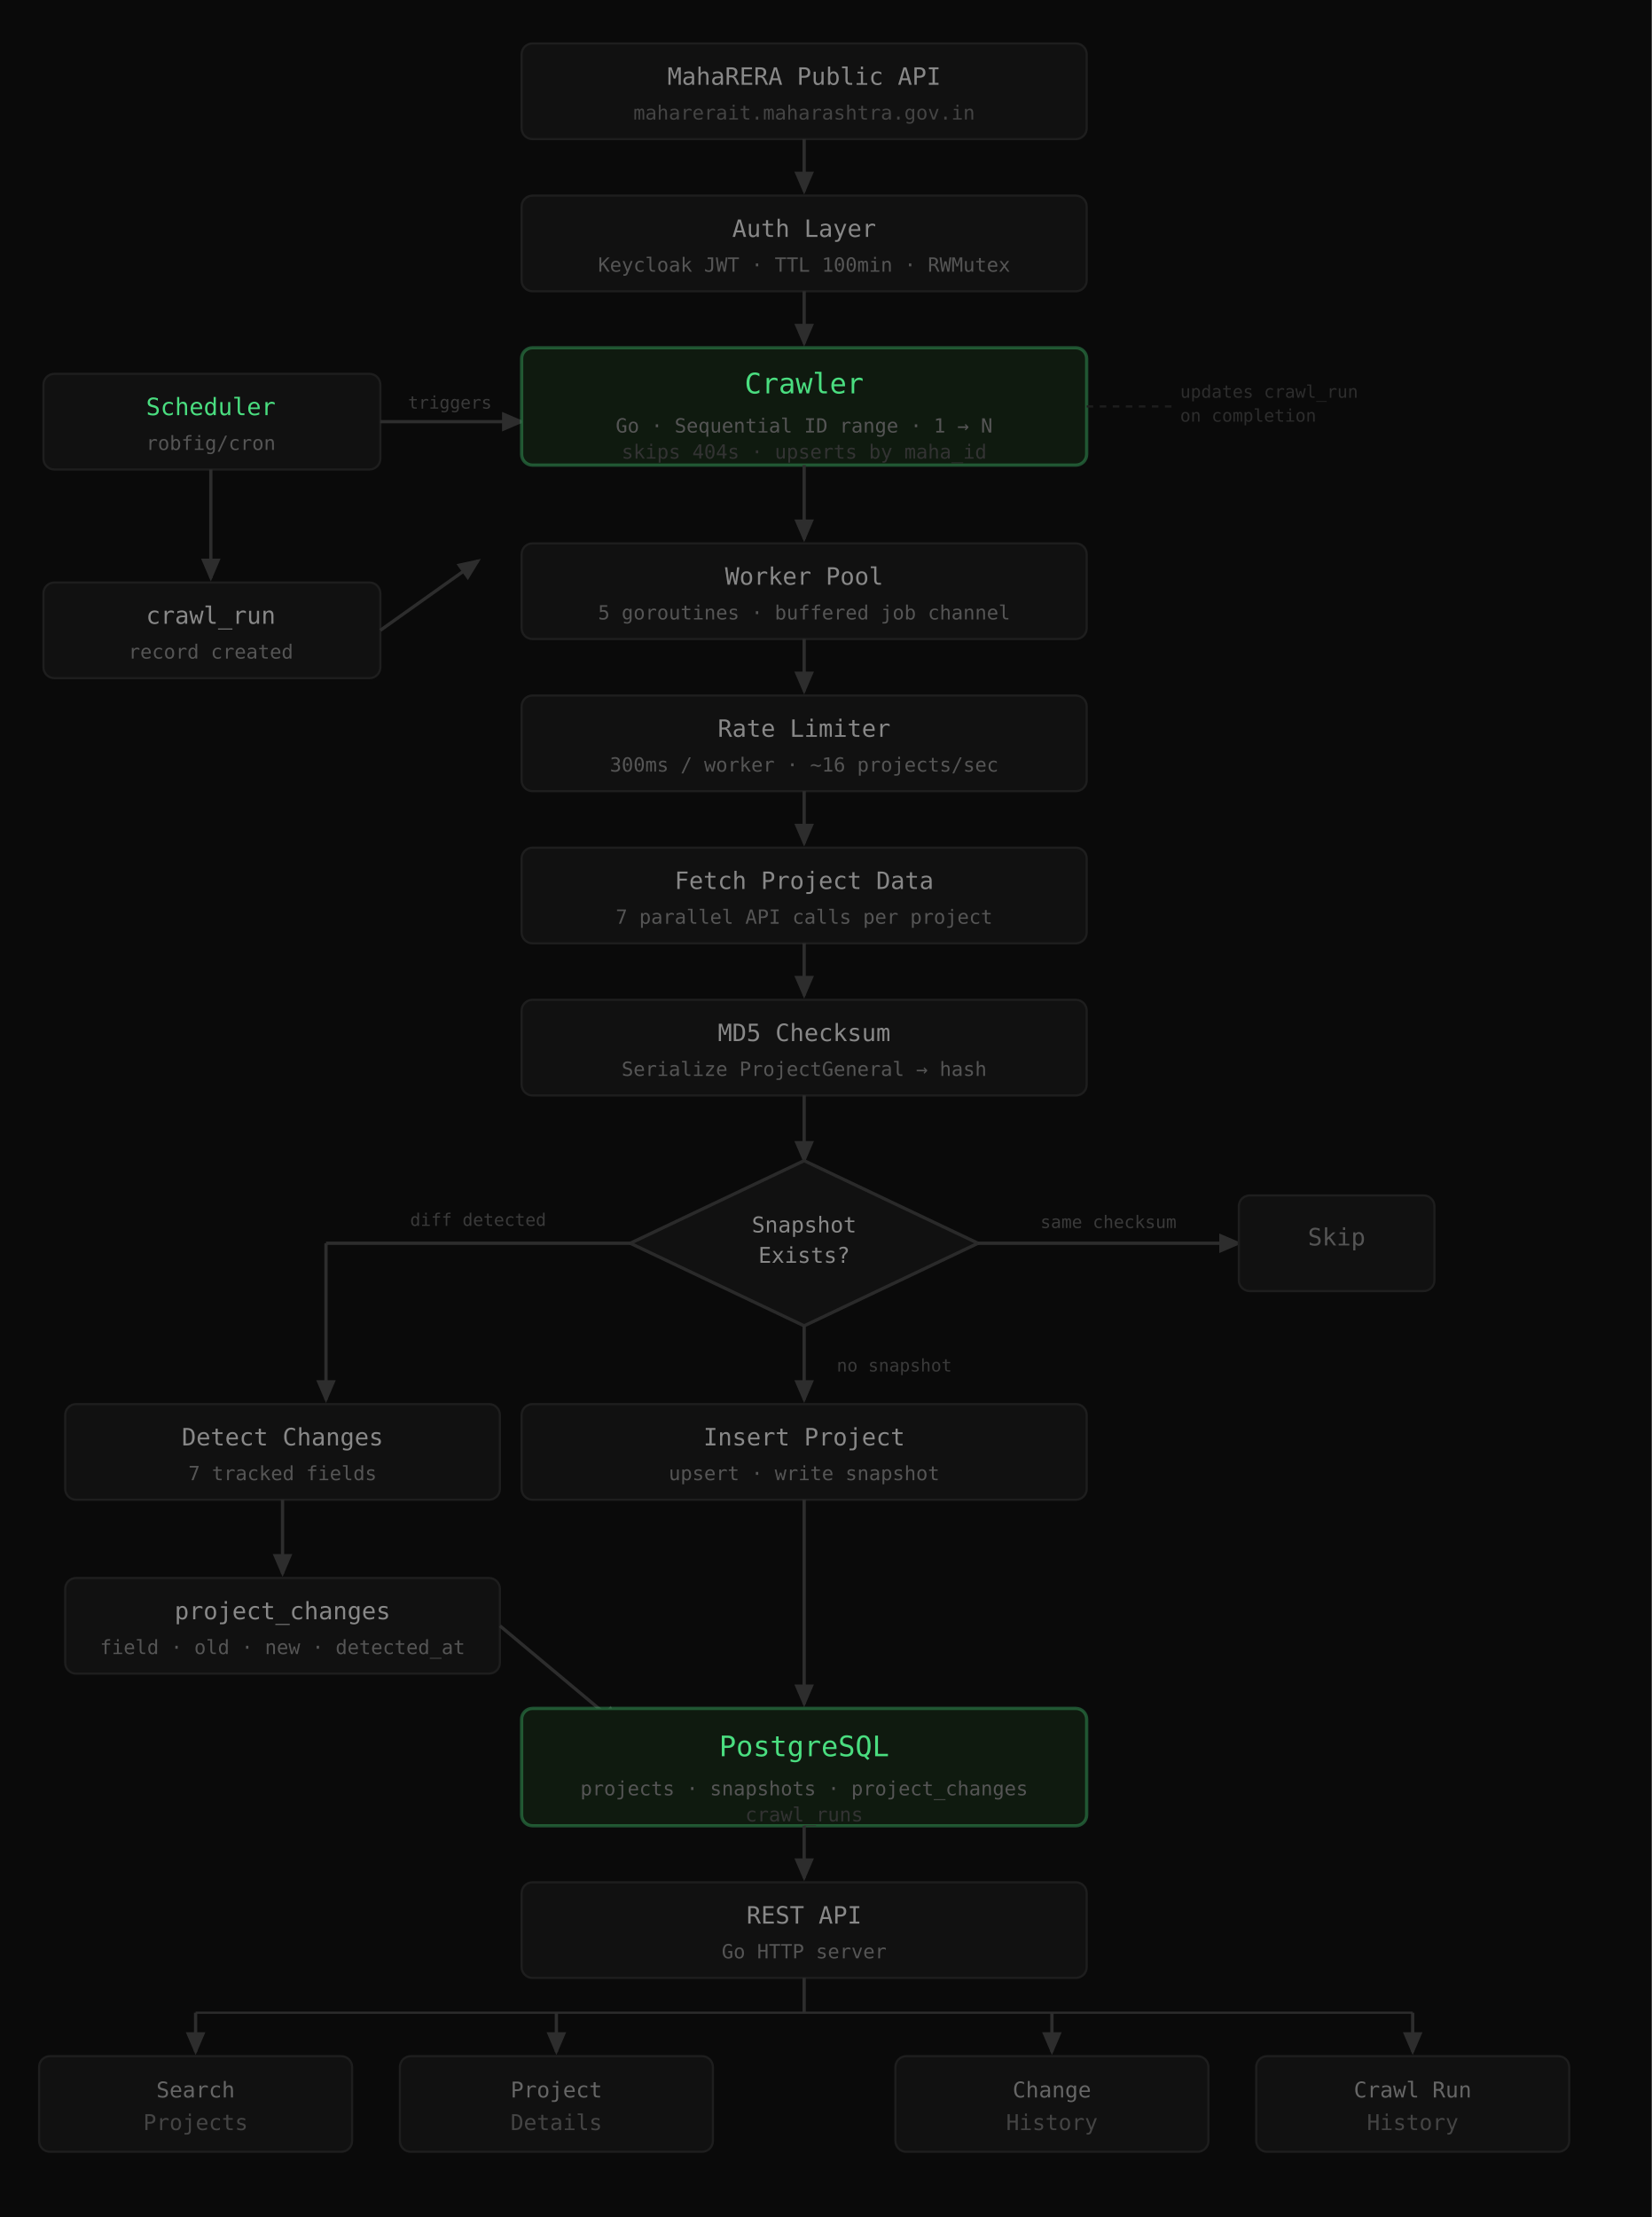
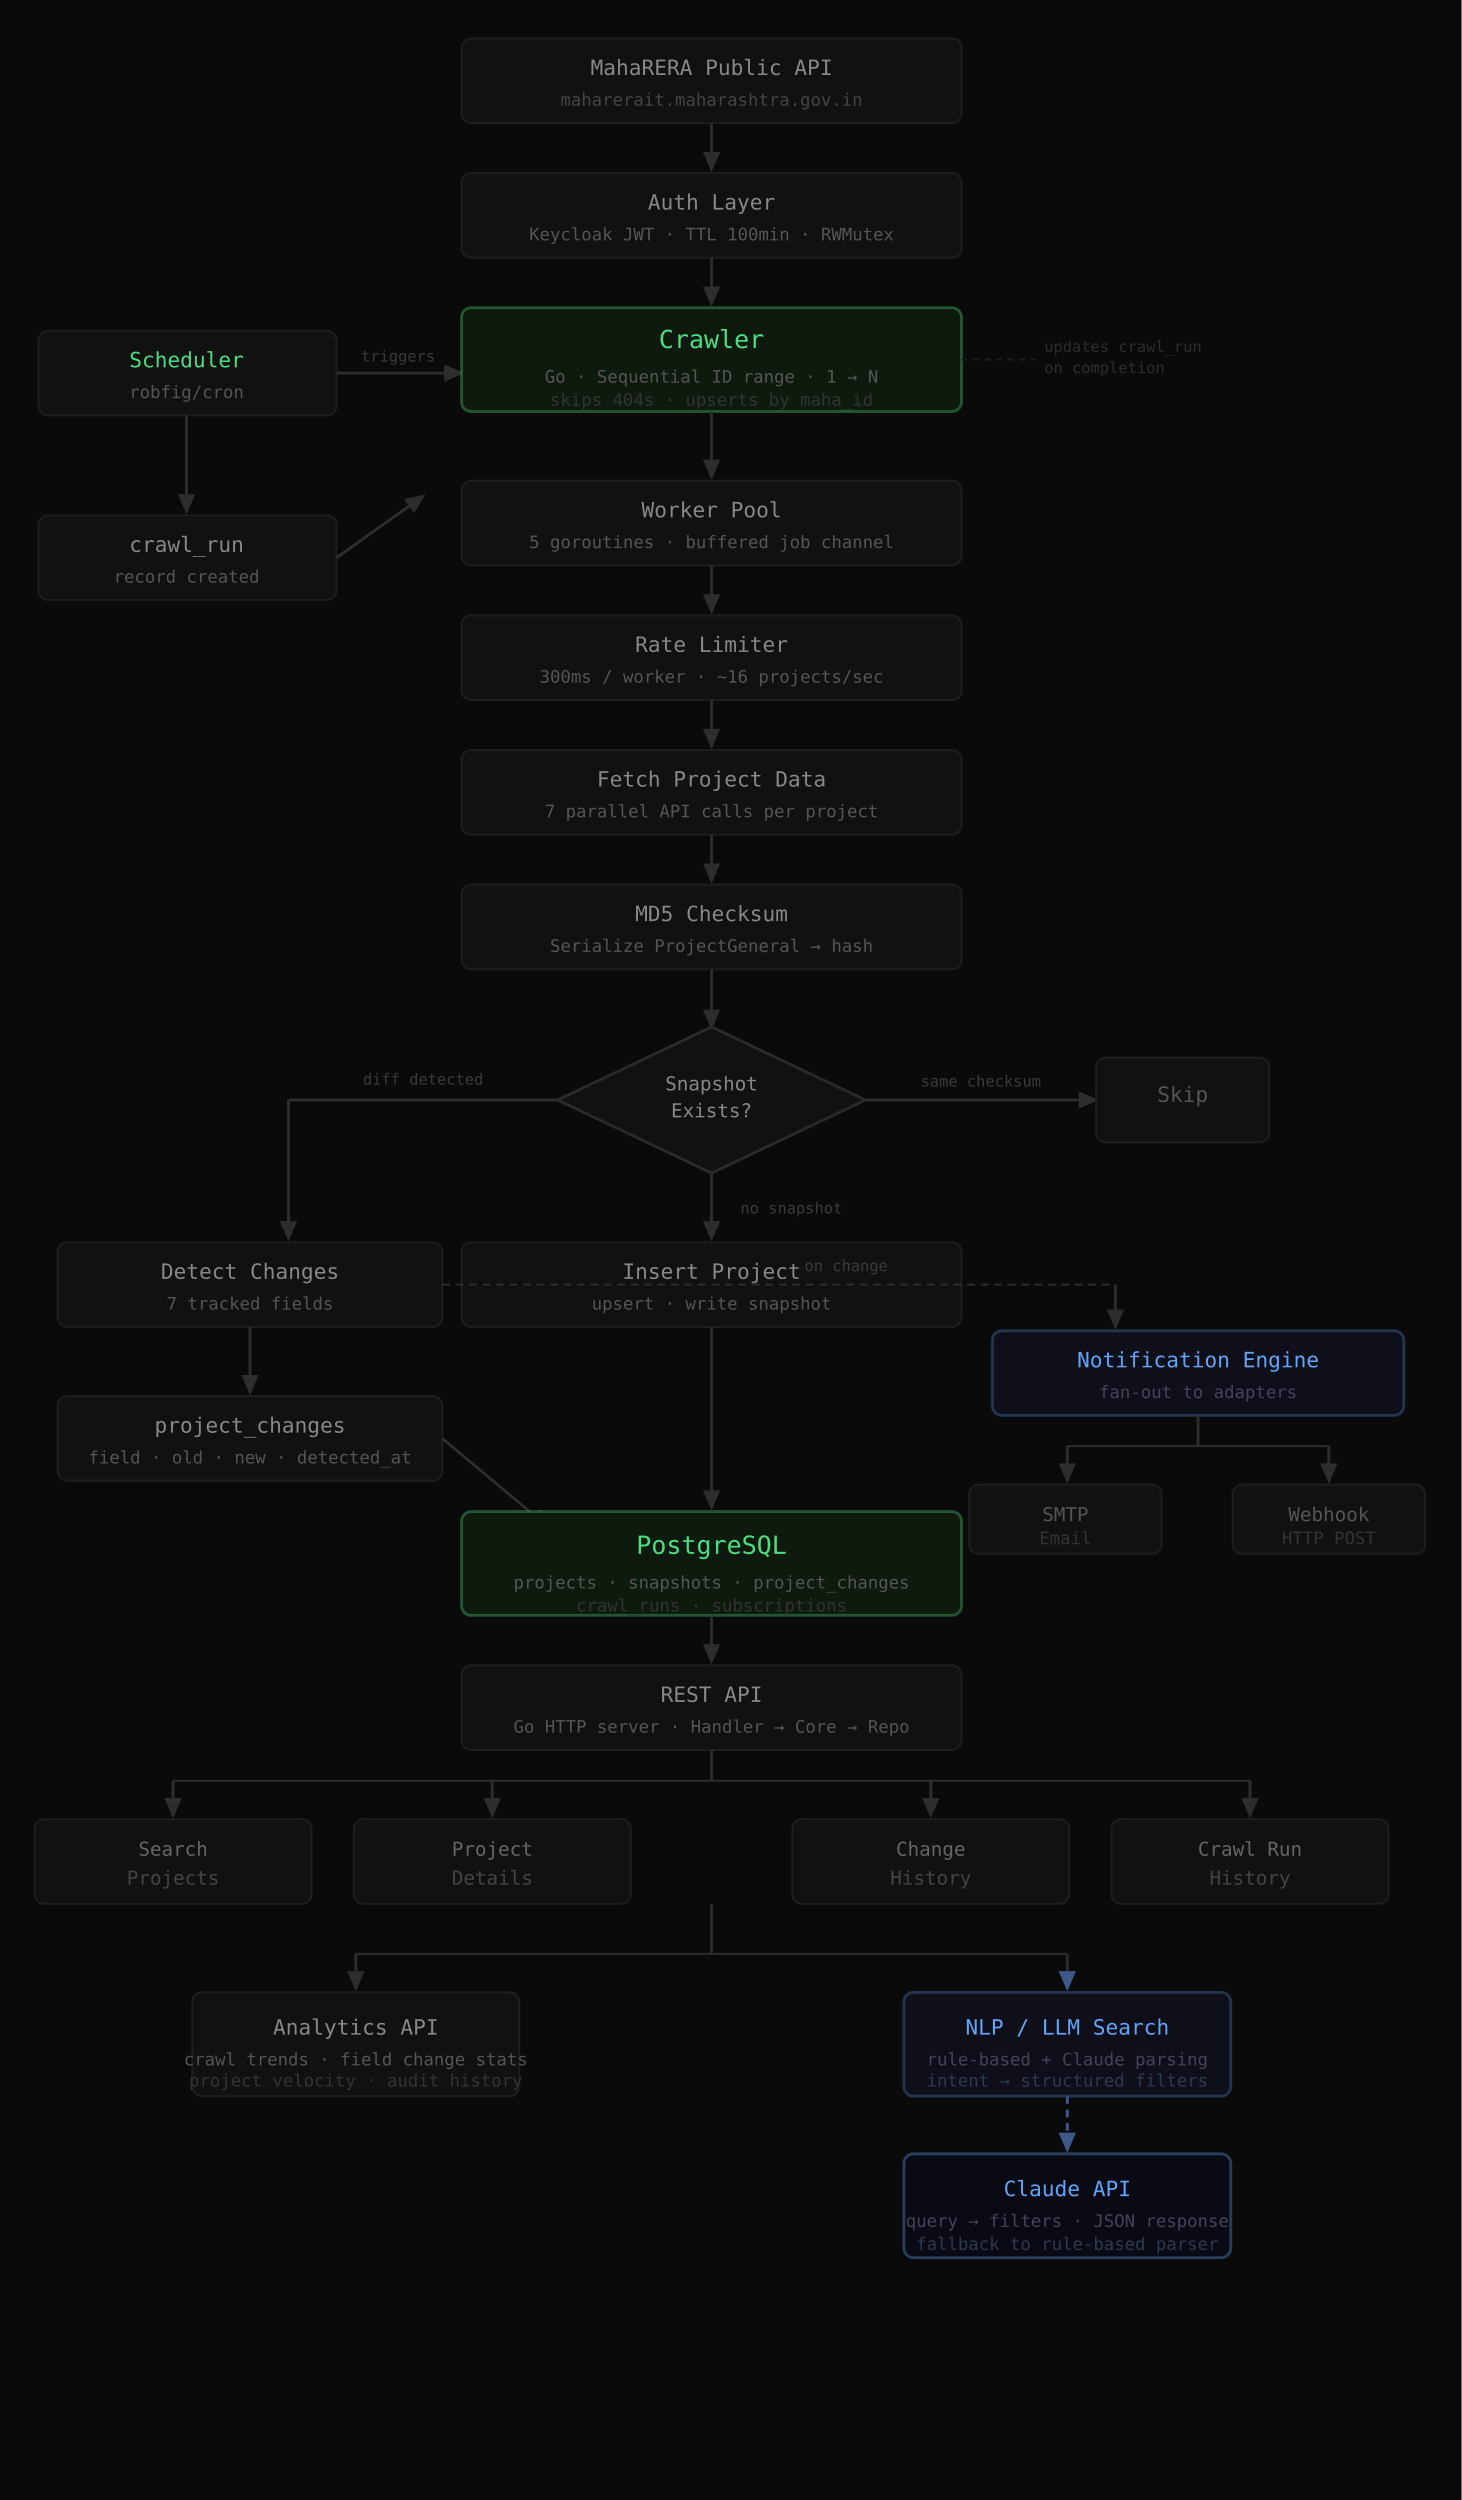
- <svg xmlns="http://www.w3.org/2000/svg" width="760" height="1020">
-   <rect width="760" height="1020" fill="#0a0a0a" />
+ <svg xmlns="http://www.w3.org/2000/svg" width="760" height="1300">
+   <rect width="760" height="1300" fill="#0a0a0a" />
  <defs>
    <marker id="arr" markerWidth="8" markerHeight="8" refX="6" refY="4" orient="auto">
      <path d="M0,1 L7,4 L0,7 Z" fill="#2d2d2d" />
+     </marker>
+     <marker id="arr-blue" markerWidth="8" markerHeight="8" refX="6" refY="4" orient="auto">
+       <path d="M0,1 L7,4 L0,7 Z" fill="#3b5a8a" />
    </marker>
  </defs>
  <rect x="20" y="172" width="155" height="44" rx="5" fill="#111" stroke="#1e1e1e" />
  <text x="97" y="191" font-family="monospace" font-size="11" fill="#4ade80" text-anchor="middle">Scheduler</text>
  <text x="97" y="207" font-family="monospace" font-size="9" fill="#555" text-anchor="middle">robfig/cron</text>
  <rect x="20" y="268" width="155" height="44" rx="5" fill="#111" stroke="#1e1e1e" />
  <text x="97" y="287" font-family="monospace" font-size="11" fill="#888" text-anchor="middle">crawl_run</text>
  <text x="97" y="303" font-family="monospace" font-size="9" fill="#555" text-anchor="middle">record created</text>
  <line x1="97" y1="216" x2="97" y2="266" stroke="#2d2d2d" stroke-width="1.5" marker-end="url(#arr)" />
  <line x1="175" y1="194" x2="240" y2="194" stroke="#2d2d2d" stroke-width="1.5" marker-end="url(#arr)" />
  <text x="207" y="188" font-family="monospace" font-size="8" fill="#3a3a3a" text-anchor="middle">triggers</text>
  <line x1="175" y1="290" x2="220" y2="258" stroke="#2d2d2d" stroke-width="1.5" marker-end="url(#arr)" />
  <rect x="240" y="20" width="260" height="44" rx="5" fill="#111" stroke="#1e1e1e" />
  <text x="370" y="39" font-family="monospace" font-size="11" fill="#888" text-anchor="middle">MahaRERA Public API</text>
  <text x="370" y="55" font-family="monospace" font-size="9" fill="#444" text-anchor="middle">maharerait.maharashtra.gov.in</text>
  <line x1="370" y1="64" x2="370" y2="88" stroke="#2d2d2d" stroke-width="1.5" marker-end="url(#arr)" />
  <rect x="240" y="90" width="260" height="44" rx="5" fill="#111" stroke="#1e1e1e" />
  <text x="370" y="109" font-family="monospace" font-size="11" fill="#888" text-anchor="middle">Auth Layer</text>
  <text x="370" y="125" font-family="monospace" font-size="9" fill="#555" text-anchor="middle">Keycloak JWT · TTL 100min · RWMutex</text>
  <line x1="370" y1="134" x2="370" y2="158" stroke="#2d2d2d" stroke-width="1.5" marker-end="url(#arr)" />
  <rect x="240" y="160" width="260" height="54" rx="5" fill="#0f1a0f" stroke="#4ade8055" stroke-width="1.5" />
  <text x="370" y="181" font-family="monospace" font-size="13" fill="#4ade80" text-anchor="middle" font-weight="500">Crawler</text>
  <text x="370" y="199" font-family="monospace" font-size="9" fill="#555" text-anchor="middle">Go · Sequential ID range · 1 → N</text>
  <text x="370" y="211" font-family="monospace" font-size="9" fill="#333" text-anchor="middle">skips 404s · upserts by maha_id</text>
  <line x1="370" y1="214" x2="370" y2="248" stroke="#2d2d2d" stroke-width="1.5" marker-end="url(#arr)" />
  <rect x="240" y="250" width="260" height="44" rx="5" fill="#111" stroke="#1e1e1e" />
  <text x="370" y="269" font-family="monospace" font-size="11" fill="#888" text-anchor="middle">Worker Pool</text>
  <text x="370" y="285" font-family="monospace" font-size="9" fill="#555" text-anchor="middle">5 goroutines · buffered job channel</text>
  <line x1="370" y1="294" x2="370" y2="318" stroke="#2d2d2d" stroke-width="1.5" marker-end="url(#arr)" />
  <rect x="240" y="320" width="260" height="44" rx="5" fill="#111" stroke="#1e1e1e" />
  <text x="370" y="339" font-family="monospace" font-size="11" fill="#888" text-anchor="middle">Rate Limiter</text>
  <text x="370" y="355" font-family="monospace" font-size="9" fill="#555" text-anchor="middle">300ms / worker · ~16 projects/sec</text>
  <line x1="370" y1="364" x2="370" y2="388" stroke="#2d2d2d" stroke-width="1.5" marker-end="url(#arr)" />
  <rect x="240" y="390" width="260" height="44" rx="5" fill="#111" stroke="#1e1e1e" />
  <text x="370" y="409" font-family="monospace" font-size="11" fill="#888" text-anchor="middle">Fetch Project Data</text>
  <text x="370" y="425" font-family="monospace" font-size="9" fill="#555" text-anchor="middle">7 parallel API calls per project</text>
  <line x1="370" y1="434" x2="370" y2="458" stroke="#2d2d2d" stroke-width="1.5" marker-end="url(#arr)" />
  <rect x="240" y="460" width="260" height="44" rx="5" fill="#111" stroke="#1e1e1e" />
  <text x="370" y="479" font-family="monospace" font-size="11" fill="#888" text-anchor="middle">MD5 Checksum</text>
  <text x="370" y="495" font-family="monospace" font-size="9" fill="#555" text-anchor="middle">Serialize ProjectGeneral → hash</text>
  <line x1="370" y1="504" x2="370" y2="534" stroke="#2d2d2d" stroke-width="1.5" marker-end="url(#arr)" />
  <polygon points="370,534 450,572 370,610 290,572" fill="#111" stroke="#2a2a2a" stroke-width="1.5" />
  <text x="370" y="567" font-family="monospace" font-size="10" fill="#888" text-anchor="middle">Snapshot</text>
  <text x="370" y="581" font-family="monospace" font-size="10" fill="#888" text-anchor="middle">Exists?</text>
  <line x1="450" y1="572" x2="570" y2="572" stroke="#2d2d2d" stroke-width="1.5" marker-end="url(#arr)" />
  <text x="510" y="565" font-family="monospace" font-size="8" fill="#3a3a3a" text-anchor="middle">same checksum</text>
  <rect x="570" y="550" width="90" height="44" rx="5" fill="#111" stroke="#1e1e1e" />
  <text x="615" y="573" font-family="monospace" font-size="11" fill="#555" text-anchor="middle">Skip</text>
  <line x1="370" y1="610" x2="370" y2="644" stroke="#2d2d2d" stroke-width="1.5" marker-end="url(#arr)" />
  <text x="385" y="631" font-family="monospace" font-size="8" fill="#3a3a3a" text-anchor="start">no snapshot</text>
  <rect x="240" y="646" width="260" height="44" rx="5" fill="#111" stroke="#1e1e1e" />
  <text x="370" y="665" font-family="monospace" font-size="11" fill="#888" text-anchor="middle">Insert Project</text>
  <text x="370" y="681" font-family="monospace" font-size="9" fill="#555" text-anchor="middle">upsert · write snapshot</text>
  <line x1="290" y1="572" x2="150" y2="572" stroke="#2d2d2d" stroke-width="1.5" />
  <line x1="150" y1="572" x2="150" y2="644" stroke="#2d2d2d" stroke-width="1.5" marker-end="url(#arr)" />
  <text x="220" y="564" font-family="monospace" font-size="8" fill="#3a3a3a" text-anchor="middle">diff detected</text>
  <rect x="30" y="646" width="200" height="44" rx="5" fill="#111" stroke="#1e1e1e" />
  <text x="130" y="665" font-family="monospace" font-size="11" fill="#888" text-anchor="middle">Detect Changes</text>
  <text x="130" y="681" font-family="monospace" font-size="9" fill="#555" text-anchor="middle">7 tracked fields</text>
  <line x1="130" y1="690" x2="130" y2="724" stroke="#2d2d2d" stroke-width="1.5" marker-end="url(#arr)" />
  <rect x="30" y="726" width="200" height="44" rx="5" fill="#111" stroke="#1e1e1e" />
  <text x="130" y="745" font-family="monospace" font-size="11" fill="#888" text-anchor="middle">project_changes</text>
  <text x="130" y="761" font-family="monospace" font-size="9" fill="#555" text-anchor="middle">field · old · new · detected_at</text>
+   <line x1="230" y1="668" x2="580" y2="668" stroke="#2d2d2d" stroke-width="1" stroke-dasharray="4,3" />
+   <line x1="580" y1="668" x2="580" y2="690" stroke="#2d2d2d" stroke-width="1.5" marker-end="url(#arr)" />
+   <text x="440" y="661" font-family="monospace" font-size="8" fill="#3a3a3a" text-anchor="middle">on change</text>
+   <rect x="516" y="692" width="214" height="44" rx="5" fill="#0f0f1a" stroke="#60a5fa44" stroke-width="1.5" />
+   <text x="623" y="711" font-family="monospace" font-size="11" fill="#60a5fa" text-anchor="middle">Notification Engine</text>
+   <text x="623" y="727" font-family="monospace" font-size="9" fill="#445" text-anchor="middle">fan-out to adapters</text>
+   <line x1="623" y1="736" x2="623" y2="752" stroke="#2d2d2d" stroke-width="1.5" />
+   <line x1="555" y1="752" x2="691" y2="752" stroke="#2d2d2d" stroke-width="1" />
+   <line x1="555" y1="752" x2="555" y2="770" stroke="#2d2d2d" stroke-width="1.5" marker-end="url(#arr)" />
+   <line x1="691" y1="752" x2="691" y2="770" stroke="#2d2d2d" stroke-width="1.5" marker-end="url(#arr)" />
+   <rect x="504" y="772" width="100" height="36" rx="5" fill="#111" stroke="#1e1e1e" />
+   <text x="554" y="791" font-family="monospace" font-size="10" fill="#555" text-anchor="middle">SMTP</text>
+   <text x="554" y="803" font-family="monospace" font-size="9" fill="#333" text-anchor="middle">Email</text>
+   <rect x="641" y="772" width="100" height="36" rx="5" fill="#111" stroke="#1e1e1e" />
+   <text x="691" y="791" font-family="monospace" font-size="10" fill="#555" text-anchor="middle">Webhook</text>
+   <text x="691" y="803" font-family="monospace" font-size="9" fill="#333" text-anchor="middle">HTTP POST</text>
  <line x1="230" y1="748" x2="285" y2="794" stroke="#2d2d2d" stroke-width="1.5" marker-end="url(#arr)" />
  <line x1="370" y1="690" x2="370" y2="784" stroke="#2d2d2d" stroke-width="1.5" marker-end="url(#arr)" />
  <rect x="240" y="786" width="260" height="54" rx="5" fill="#0f1a0f" stroke="#4ade8055" stroke-width="1.5" />
  <text x="370" y="808" font-family="monospace" font-size="13" fill="#4ade80" text-anchor="middle" font-weight="500">PostgreSQL</text>
  <text x="370" y="826" font-family="monospace" font-size="9" fill="#555" text-anchor="middle">projects · snapshots · project_changes</text>
-   <text x="370" y="838" font-family="monospace" font-size="9" fill="#333" text-anchor="middle">crawl_runs</text>
+   <text x="370" y="838" font-family="monospace" font-size="9" fill="#333" text-anchor="middle">crawl_runs · subscriptions</text>
  <line x1="370" y1="840" x2="370" y2="864" stroke="#2d2d2d" stroke-width="1.5" marker-end="url(#arr)" />
  <rect x="240" y="866" width="260" height="44" rx="5" fill="#111" stroke="#1e1e1e" />
  <text x="370" y="885" font-family="monospace" font-size="11" fill="#888" text-anchor="middle">REST API</text>
-   <text x="370" y="901" font-family="monospace" font-size="9" fill="#555" text-anchor="middle">Go HTTP server</text>
+   <text x="370" y="901" font-family="monospace" font-size="9" fill="#555" text-anchor="middle">Go HTTP server · Handler → Core → Repo</text>
  <line x1="370" y1="910" x2="370" y2="926" stroke="#2d2d2d" stroke-width="1.5" />
  <line x1="90" y1="926" x2="650" y2="926" stroke="#2d2d2d" stroke-width="1" />
  <line x1="90" y1="926" x2="90" y2="944" stroke="#2d2d2d" stroke-width="1.5" marker-end="url(#arr)" />
  <line x1="256" y1="926" x2="256" y2="944" stroke="#2d2d2d" stroke-width="1.5" marker-end="url(#arr)" />
  <line x1="484" y1="926" x2="484" y2="944" stroke="#2d2d2d" stroke-width="1.5" marker-end="url(#arr)" />
  <line x1="650" y1="926" x2="650" y2="944" stroke="#2d2d2d" stroke-width="1.5" marker-end="url(#arr)" />
  <rect x="18" y="946" width="144" height="44" rx="5" fill="#111" stroke="#1e1e1e" />
  <text x="90" y="965" font-family="monospace" font-size="10" fill="#666" text-anchor="middle">Search</text>
  <text x="90" y="980" font-family="monospace" font-size="10" fill="#444" text-anchor="middle">Projects</text>
  <rect x="184" y="946" width="144" height="44" rx="5" fill="#111" stroke="#1e1e1e" />
  <text x="256" y="965" font-family="monospace" font-size="10" fill="#666" text-anchor="middle">Project</text>
  <text x="256" y="980" font-family="monospace" font-size="10" fill="#444" text-anchor="middle">Details</text>
  <rect x="412" y="946" width="144" height="44" rx="5" fill="#111" stroke="#1e1e1e" />
  <text x="484" y="965" font-family="monospace" font-size="10" fill="#666" text-anchor="middle">Change</text>
  <text x="484" y="980" font-family="monospace" font-size="10" fill="#444" text-anchor="middle">History</text>
  <rect x="578" y="946" width="144" height="44" rx="5" fill="#111" stroke="#1e1e1e" />
  <text x="650" y="965" font-family="monospace" font-size="10" fill="#666" text-anchor="middle">Crawl Run</text>
  <text x="650" y="980" font-family="monospace" font-size="10" fill="#444" text-anchor="middle">History</text>
+   <line x1="370" y1="990" x2="370" y2="1016" stroke="#2d2d2d" stroke-width="1.5" />
+   <line x1="185" y1="1016" x2="555" y2="1016" stroke="#2d2d2d" stroke-width="1" />
+   <line x1="185" y1="1016" x2="185" y2="1034" stroke="#2d2d2d" stroke-width="1.5" marker-end="url(#arr)" />
+   <line x1="555" y1="1016" x2="555" y2="1034" stroke="#2d2d2d" stroke-width="1.5" marker-end="url(#arr-blue)" />
+   <rect x="100" y="1036" width="170" height="54" rx="5" fill="#111" stroke="#1e1e1e" />
+   <text x="185" y="1058" font-family="monospace" font-size="11" fill="#888" text-anchor="middle">Analytics API</text>
+   <text x="185" y="1074" font-family="monospace" font-size="9" fill="#555" text-anchor="middle">crawl trends · field change stats</text>
+   <text x="185" y="1085" font-family="monospace" font-size="9" fill="#333" text-anchor="middle">project velocity · audit history</text>
+   <rect x="470" y="1036" width="170" height="54" rx="5" fill="#0f0f1a" stroke="#60a5fa44" stroke-width="1.5" />
+   <text x="555" y="1058" font-family="monospace" font-size="11" fill="#60a5fa" text-anchor="middle">NLP / LLM Search</text>
+   <text x="555" y="1074" font-family="monospace" font-size="9" fill="#445" text-anchor="middle">rule-based + Claude parsing</text>
+   <text x="555" y="1085" font-family="monospace" font-size="9" fill="#2d3a4a" text-anchor="middle">intent → structured filters</text>
+   <line x1="555" y1="1090" x2="555" y2="1118" stroke="#3b5a8a" stroke-width="1.5" stroke-dasharray="4,3" marker-end="url(#arr-blue)" />
+   <rect x="470" y="1120" width="170" height="54" rx="5" fill="#0a0a14" stroke="#60a5fa55" stroke-width="1.5" />
+   <text x="555" y="1142" font-family="monospace" font-size="11" fill="#60a5fa" text-anchor="middle">Claude API</text>
+   <text x="555" y="1158" font-family="monospace" font-size="9" fill="#445" text-anchor="middle">query → filters · JSON response</text>
+   <text x="555" y="1170" font-family="monospace" font-size="9" fill="#2d3a4a" text-anchor="middle">fallback to rule-based parser</text>
  <line x1="500" y1="187" x2="540" y2="187" stroke="#1e1e1e" stroke-width="1" stroke-dasharray="3,3" />
  <text x="543" y="183" font-family="monospace" font-size="8" fill="#2d2d2d">updates crawl_run</text>
  <text x="543" y="194" font-family="monospace" font-size="8" fill="#2d2d2d">on completion</text>
</svg>
